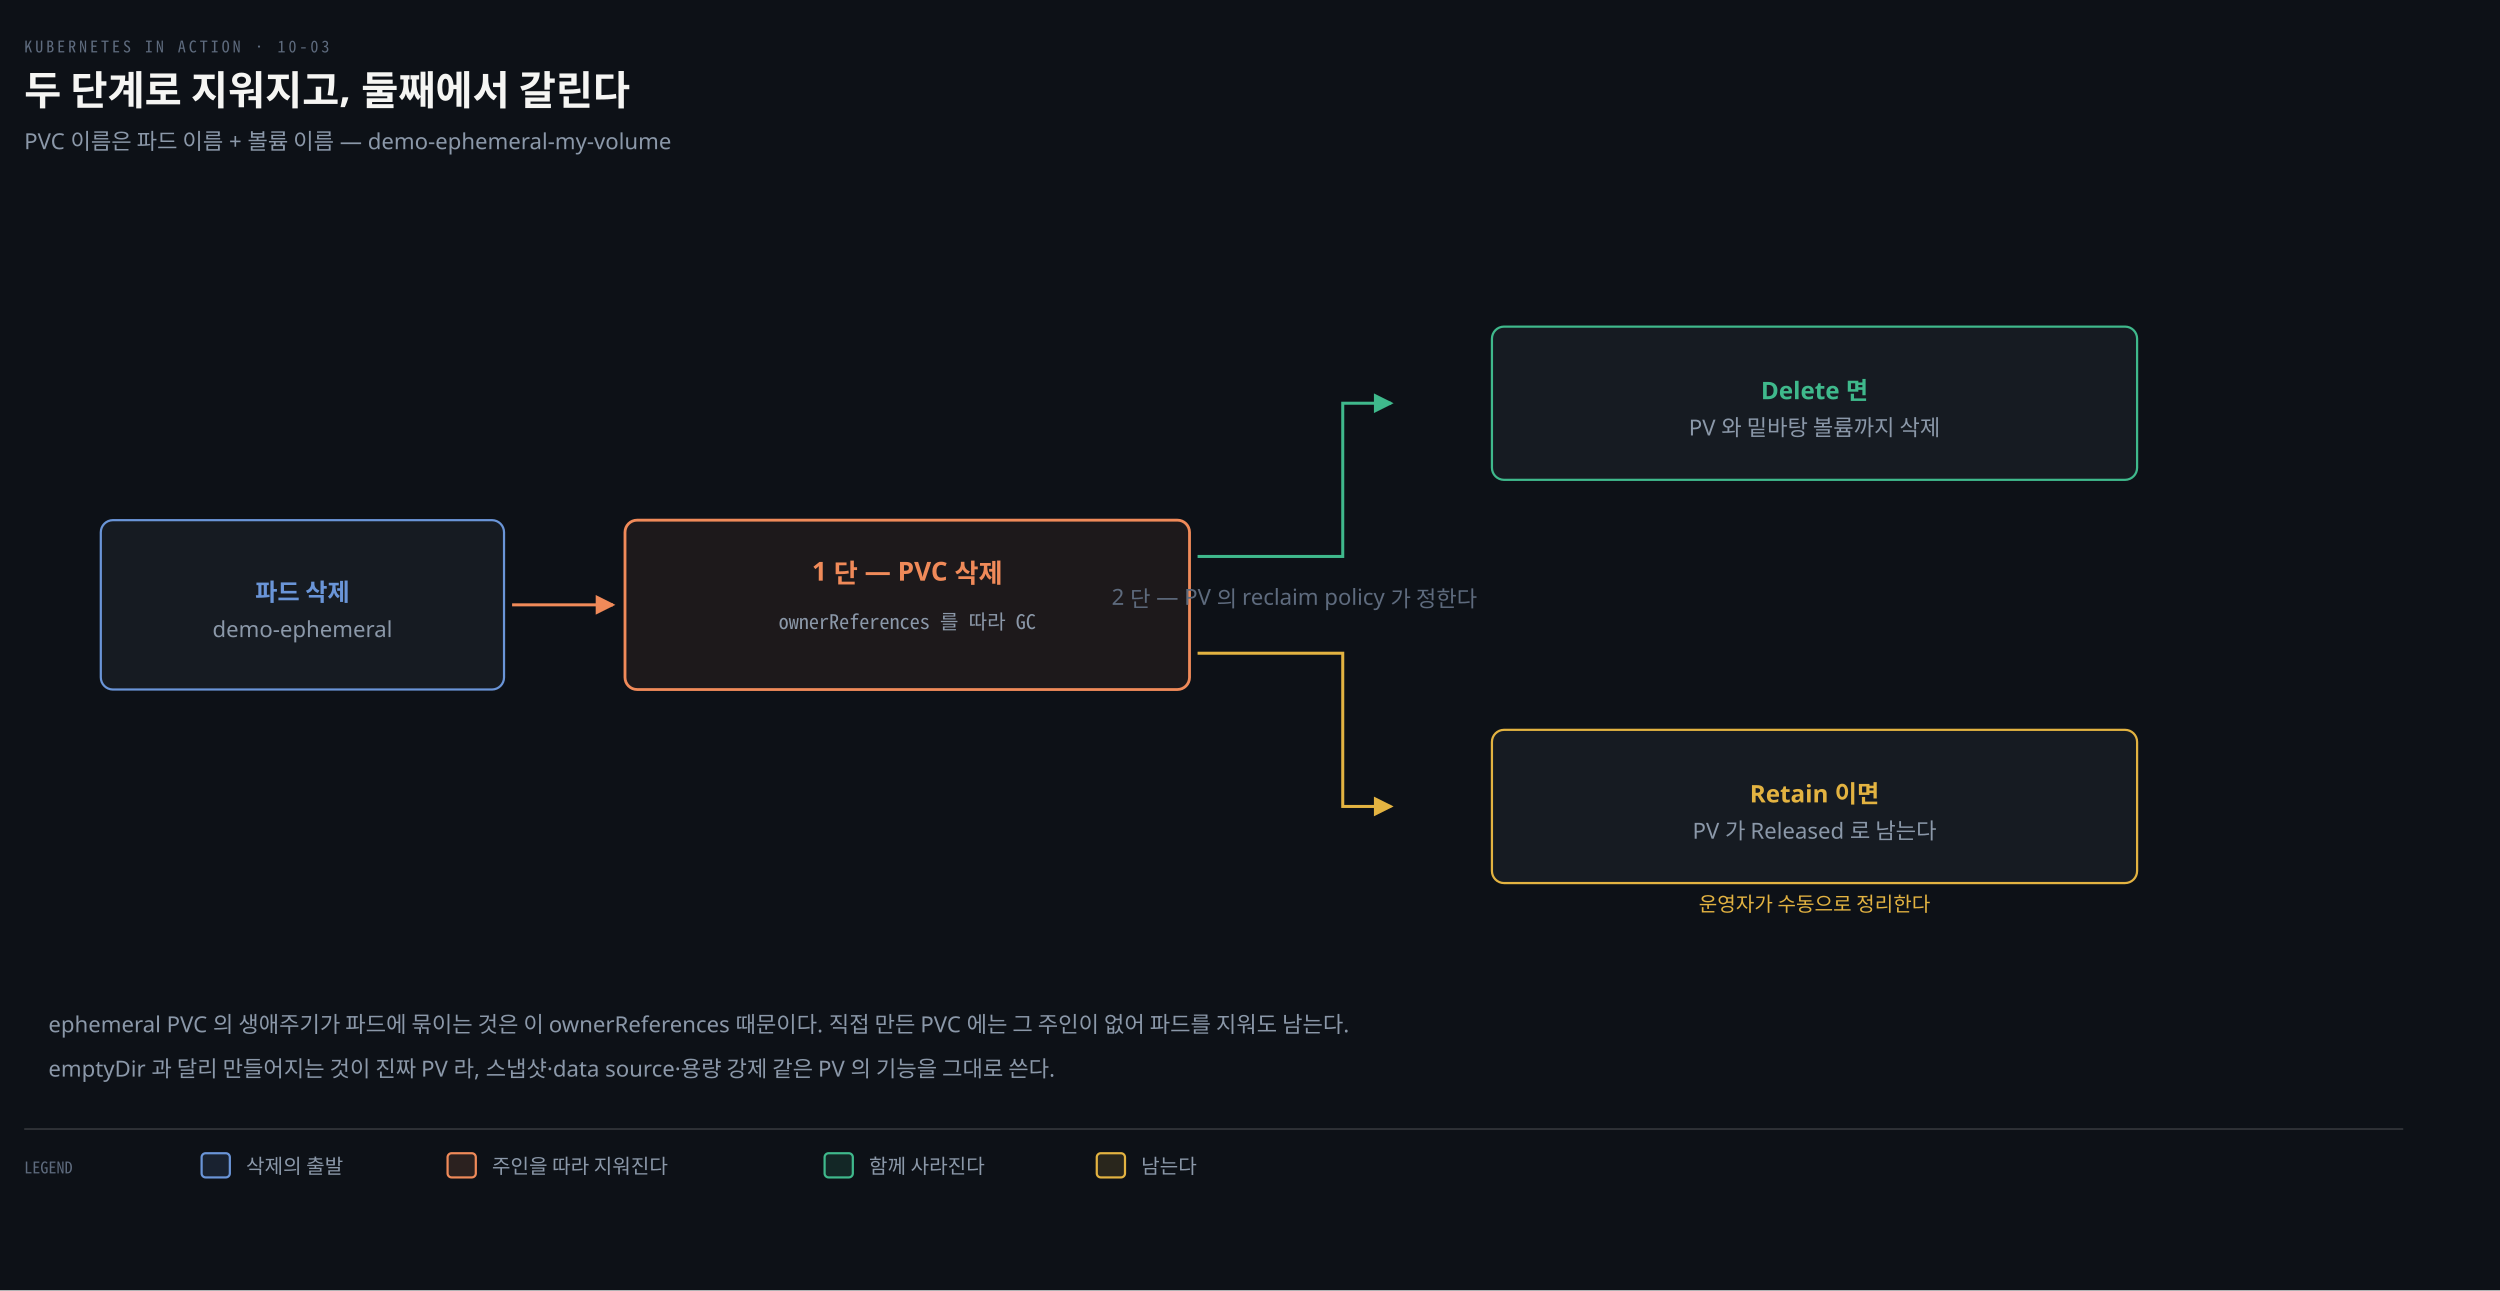
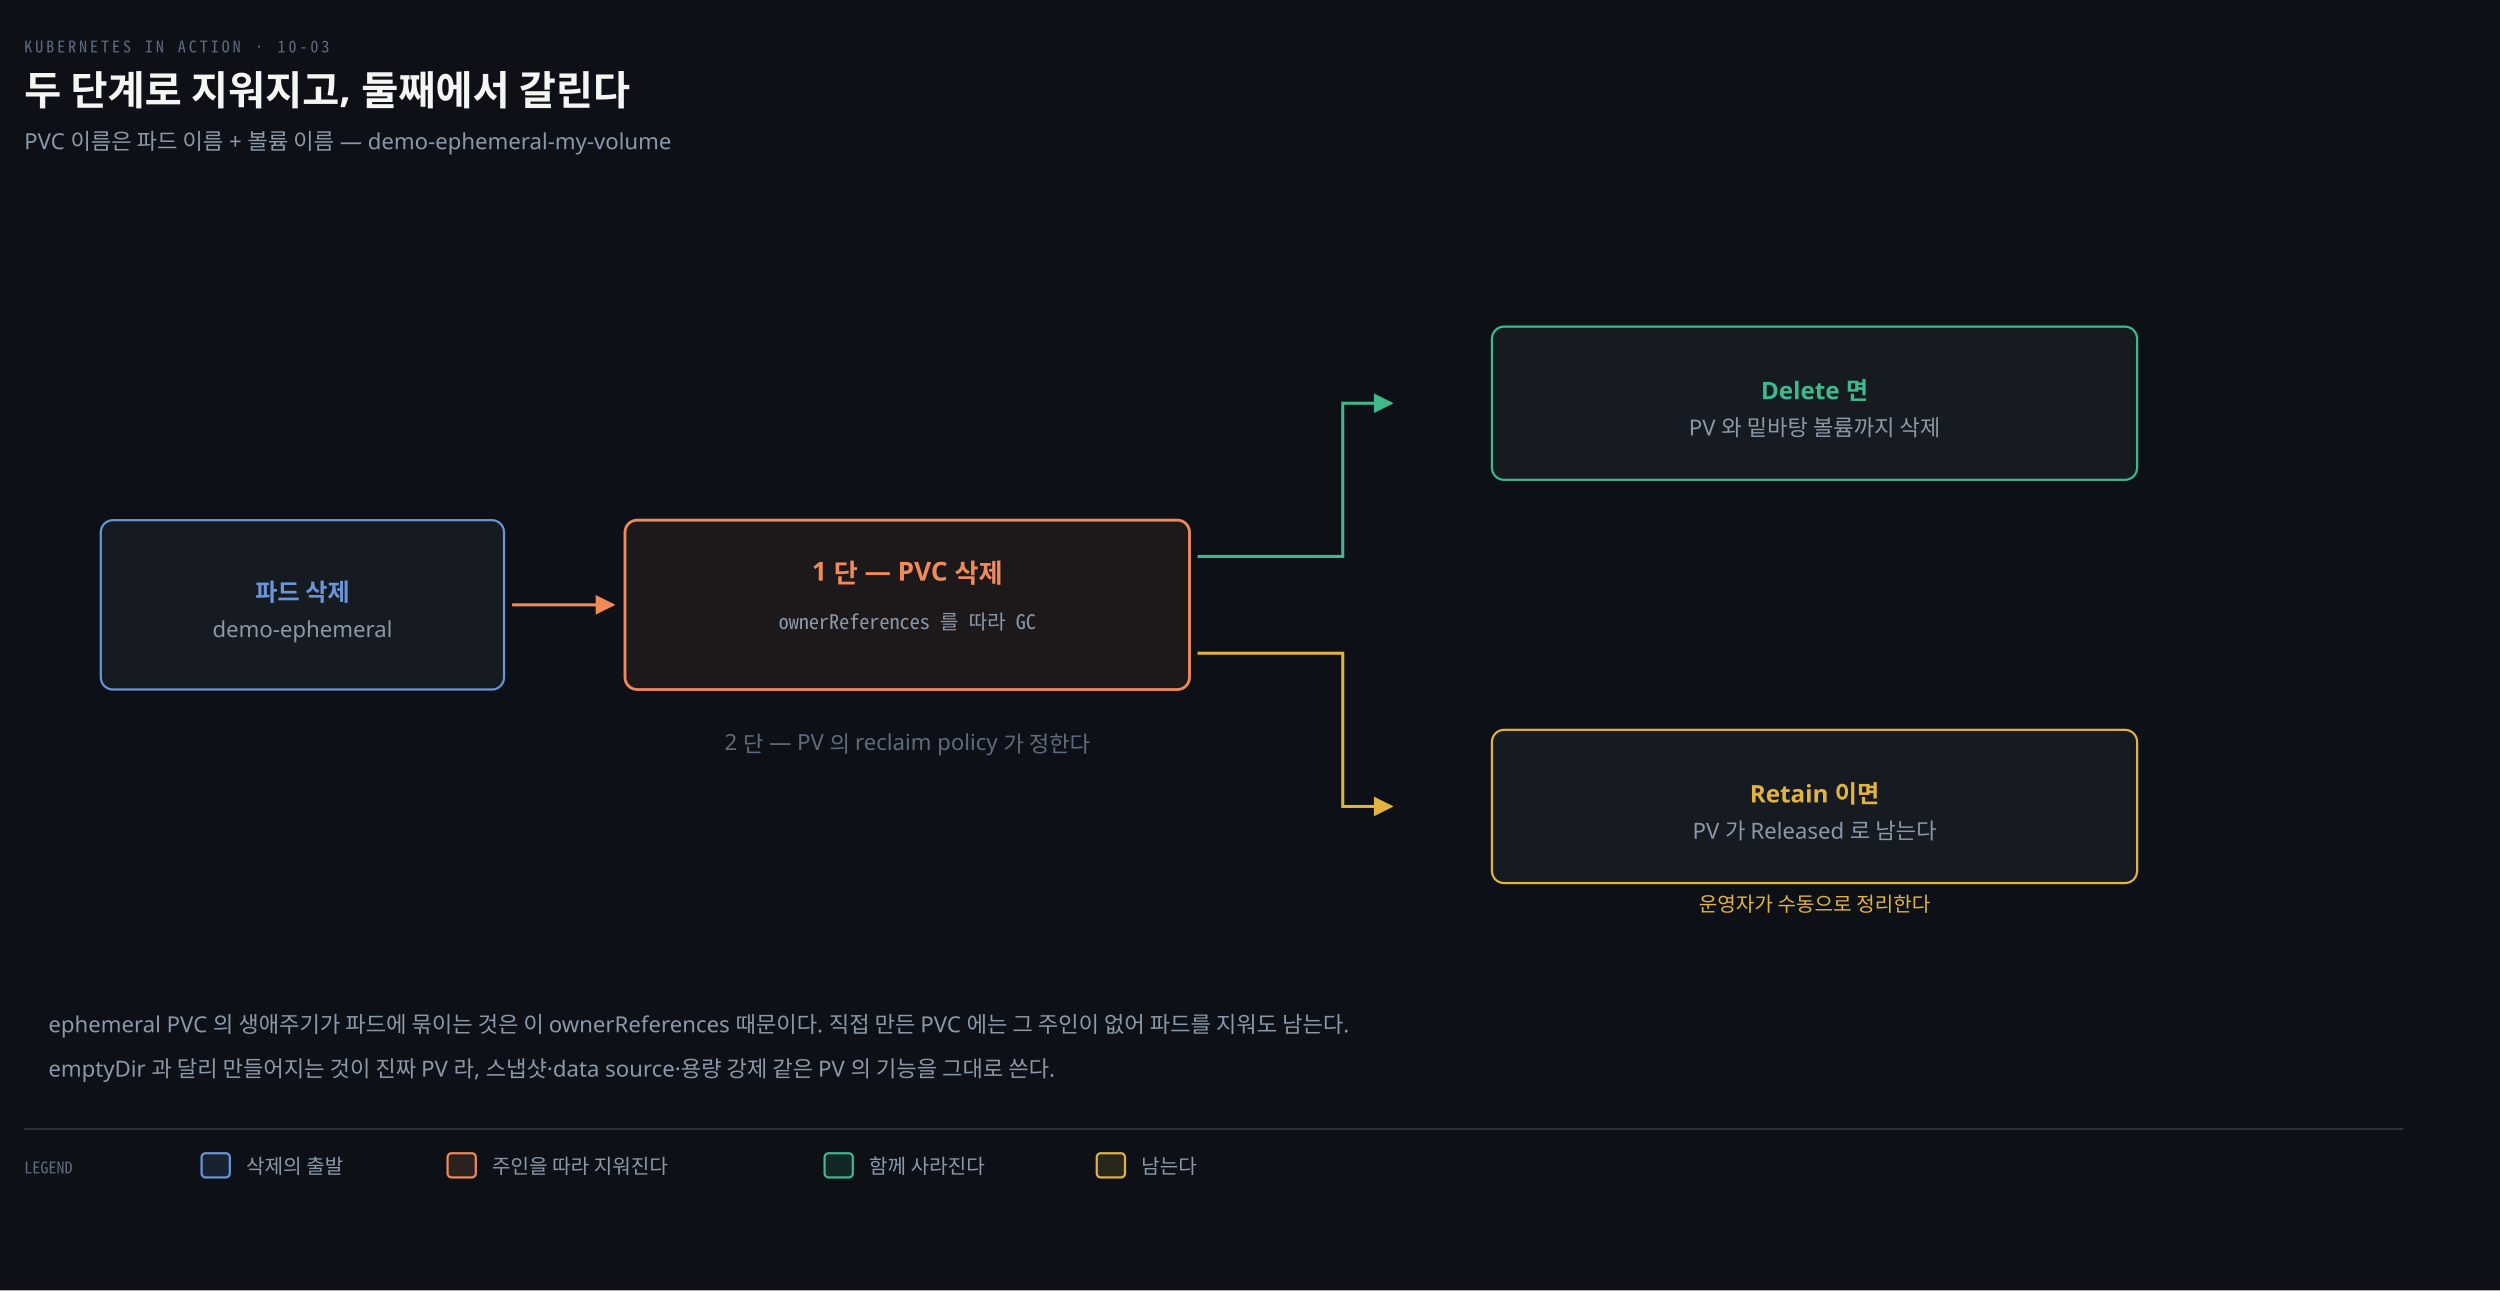
<svg xmlns="http://www.w3.org/2000/svg" viewBox="0 0 1240 640" width="100%" role="img" aria-labelledby="dt dd">
  <defs>
    <marker id="ar" viewBox="0 0 8 8" refX="7" refY="4" markerWidth="6.5" markerHeight="6.5" orient="auto">
      <path d="M0 0 L8 4 L0 8 z" fill="#8B98A9" />
    </marker>
    <marker id="ok" viewBox="0 0 8 8" refX="7" refY="4" markerWidth="6.5" markerHeight="6.5" orient="auto">
      <path d="M0 0 L8 4 L0 8 z" fill="#3FB98C" />
    </marker>
    <marker id="warn" viewBox="0 0 8 8" refX="7" refY="4" markerWidth="6.5" markerHeight="6.5" orient="auto">
      <path d="M0 0 L8 4 L0 8 z" fill="#E3B341" />
    </marker>
    <marker id="bad" viewBox="0 0 8 8" refX="7" refY="4" markerWidth="6.5" markerHeight="6.5" orient="auto">
      <path d="M0 0 L8 4 L0 8 z" fill="#F0616D" />
    </marker>
    <marker id="info" viewBox="0 0 8 8" refX="7" refY="4" markerWidth="6.5" markerHeight="6.5" orient="auto">
      <path d="M0 0 L8 4 L0 8 z" fill="#6A95D8" />
    </marker>
    <marker id="acc" viewBox="0 0 8 8" refX="7" refY="4" markerWidth="6.5" markerHeight="6.5" orient="auto">
      <path d="M0 0 L8 4 L0 8 z" fill="#F08A59" />
    </marker>
    <marker id="soft" viewBox="0 0 8 8" refX="7" refY="4" markerWidth="6.5" markerHeight="6.5" orient="auto">
      <path d="M0 0 L8 4 L0 8 z" fill="#5E6B7E" />
    </marker>
  </defs>
  <rect width="1240" height="640" fill="#0D1117" />
  <text x="12" y="26" font-family="'Geist Mono','Noto Sans Mono CJK KR',monospace" font-size="8" letter-spacing="0.18em" fill="#5E6B7E">KUBERNETES IN ACTION · 10-03</text>
  <text x="12" y="52" font-family="'Geist','Apple SD Gothic Neo','Noto Sans KR','Malgun Gothic',sans-serif" font-size="20" font-weight="600" fill="#F5F5F3">두 단계로 지워지고, 둘째에서 갈린다</text>
  <text x="12" y="74" font-family="'Geist','Apple SD Gothic Neo','Noto Sans KR','Malgun Gothic',sans-serif" font-size="11" fill="#8B98A9">PVC 이름은 파드 이름 + 볼륨 이름 — demo-ephemeral-my-volume</text>
  <rect x="50" y="258" width="200" height="84" rx="6" fill="#161B22" stroke="#6A95D8" stroke-width="1.1" />
  <text x="150" y="298" text-anchor="middle" font-family="'Geist','Apple SD Gothic Neo','Noto Sans KR','Malgun Gothic',sans-serif" font-size="12" font-weight="600" fill="#6A95D8">파드 삭제</text>
  <text x="150" y="316" text-anchor="middle" font-family="'Geist','Apple SD Gothic Neo','Noto Sans KR','Malgun Gothic',sans-serif" font-size="11" font-weight="400" fill="#8B98A9">demo-ephemeral</text>
  <rect x="310" y="258" width="280" height="84" rx="6" fill="#F08A5912" stroke="#F08A59" stroke-width="1.4" />
  <text x="450" y="288" text-anchor="middle" font-family="'Geist','Apple SD Gothic Neo','Noto Sans KR','Malgun Gothic',sans-serif" font-size="13" font-weight="600" fill="#F08A59">1 단 — PVC 삭제</text>
  <text x="450" y="312" text-anchor="middle" font-family="'Geist Mono','Noto Sans Mono CJK KR',monospace" font-size="10" font-weight="400" fill="#8B98A9">ownerReferences 를 따라 GC</text>
  <path d="M 254 300 L 304 300" fill="none" stroke="#F08A59" stroke-width="1.5" marker-end="url(#acc)" />
  <path d="M 594 276 L 666 276 L 666 200 L 690 200" fill="none" stroke="#3FB98C" stroke-width="1.5" marker-end="url(#ok)" />
  <rect x="740" y="162" width="320" height="76" rx="6" fill="#161B22" stroke="#3FB98C" stroke-width="1.1" />
  <text x="900" y="198" text-anchor="middle" font-family="'Geist','Apple SD Gothic Neo','Noto Sans KR','Malgun Gothic',sans-serif" font-size="12" font-weight="600" fill="#3FB98C">Delete 면</text>
  <text x="900" y="216" text-anchor="middle" font-family="'Geist','Apple SD Gothic Neo','Noto Sans KR','Malgun Gothic',sans-serif" font-size="11" font-weight="400" fill="#8B98A9">PV 와 밑바탕 볼륨까지 삭제</text>
  <path d="M 594 324 L 666 324 L 666 400 L 690 400" fill="none" stroke="#E3B341" stroke-width="1.5" marker-end="url(#warn)" />
  <rect x="740" y="362" width="320" height="76" rx="6" fill="#161B22" stroke="#E3B341" stroke-width="1.1" />
  <text x="900" y="398" text-anchor="middle" font-family="'Geist','Apple SD Gothic Neo','Noto Sans KR','Malgun Gothic',sans-serif" font-size="12" font-weight="600" fill="#E3B341">Retain 이면</text>
  <text x="900" y="416" text-anchor="middle" font-family="'Geist','Apple SD Gothic Neo','Noto Sans KR','Malgun Gothic',sans-serif" font-size="11" font-weight="400" fill="#8B98A9">PV 가 Released 로 남는다</text>
  <text x="900" y="452" text-anchor="middle" font-family="'Geist','Apple SD Gothic Neo','Noto Sans KR','Malgun Gothic',sans-serif" font-size="10" font-weight="400" fill="#E3B341">운영자가 수동으로 정리한다</text>
-   <text x="642" y="300" text-anchor="middle" font-family="'Geist','Apple SD Gothic Neo','Noto Sans KR','Malgun Gothic',sans-serif" font-size="11" font-weight="400" fill="#5E6B7E">2 단 — PV 의 reclaim policy 가 정한다</text>
+   <text x="450" y="372" text-anchor="middle" font-family="'Geist','Apple SD Gothic Neo','Noto Sans KR','Malgun Gothic',sans-serif" font-size="11" font-weight="400" fill="#5E6B7E">2 단 — PV 의 reclaim policy 가 정한다</text>
  <text x="24" y="512" text-anchor="start" font-family="'Geist','Apple SD Gothic Neo','Noto Sans KR','Malgun Gothic',sans-serif" font-size="11" font-weight="400" fill="#8B98A9">ephemeral PVC 의 생애주기가 파드에 묶이는 것은 이 ownerReferences 때문이다. 직접 만든 PVC 에는 그 주인이 없어 파드를 지워도 남는다.</text>
  <text x="24" y="534" text-anchor="start" font-family="'Geist','Apple SD Gothic Neo','Noto Sans KR','Malgun Gothic',sans-serif" font-size="11" font-weight="400" fill="#8B98A9">emptyDir 과 달리 만들어지는 것이 진짜 PV 라, 스냅샷·data source·용량 강제 같은 PV 의 기능을 그대로 쓴다.</text>
  <line x1="12" y1="560" x2="1192" y2="560" stroke="rgba(191,192,192,0.22)" stroke-width="0.8" />
  <text x="12" y="582" text-anchor="start" font-family="'Geist Mono','Noto Sans Mono CJK KR',monospace" font-size="8" font-weight="400" fill="#5E6B7E">LEGEND</text>
  <rect x="100" y="572" width="14" height="12" rx="2" fill="#6A95D822" stroke="#6A95D8" stroke-width="1.1" />
  <text x="122" y="582" text-anchor="start" font-family="'Geist','Apple SD Gothic Neo','Noto Sans KR','Malgun Gothic',sans-serif" font-size="10" font-weight="400" fill="#8B98A9">삭제의 출발</text>
  <rect x="222" y="572" width="14" height="12" rx="2" fill="#F08A5922" stroke="#F08A59" stroke-width="1.1" />
  <text x="244" y="582" text-anchor="start" font-family="'Geist','Apple SD Gothic Neo','Noto Sans KR','Malgun Gothic',sans-serif" font-size="10" font-weight="400" fill="#8B98A9">주인을 따라 지워진다</text>
  <rect x="409" y="572" width="14" height="12" rx="2" fill="#3FB98C22" stroke="#3FB98C" stroke-width="1.1" />
  <text x="431" y="582" text-anchor="start" font-family="'Geist','Apple SD Gothic Neo','Noto Sans KR','Malgun Gothic',sans-serif" font-size="10" font-weight="400" fill="#8B98A9">함께 사라진다</text>
  <rect x="544" y="572" width="14" height="12" rx="2" fill="#E3B34122" stroke="#E3B341" stroke-width="1.1" />
  <text x="566" y="582" text-anchor="start" font-family="'Geist','Apple SD Gothic Neo','Noto Sans KR','Malgun Gothic',sans-serif" font-size="10" font-weight="400" fill="#8B98A9">남는다</text>
</svg>
